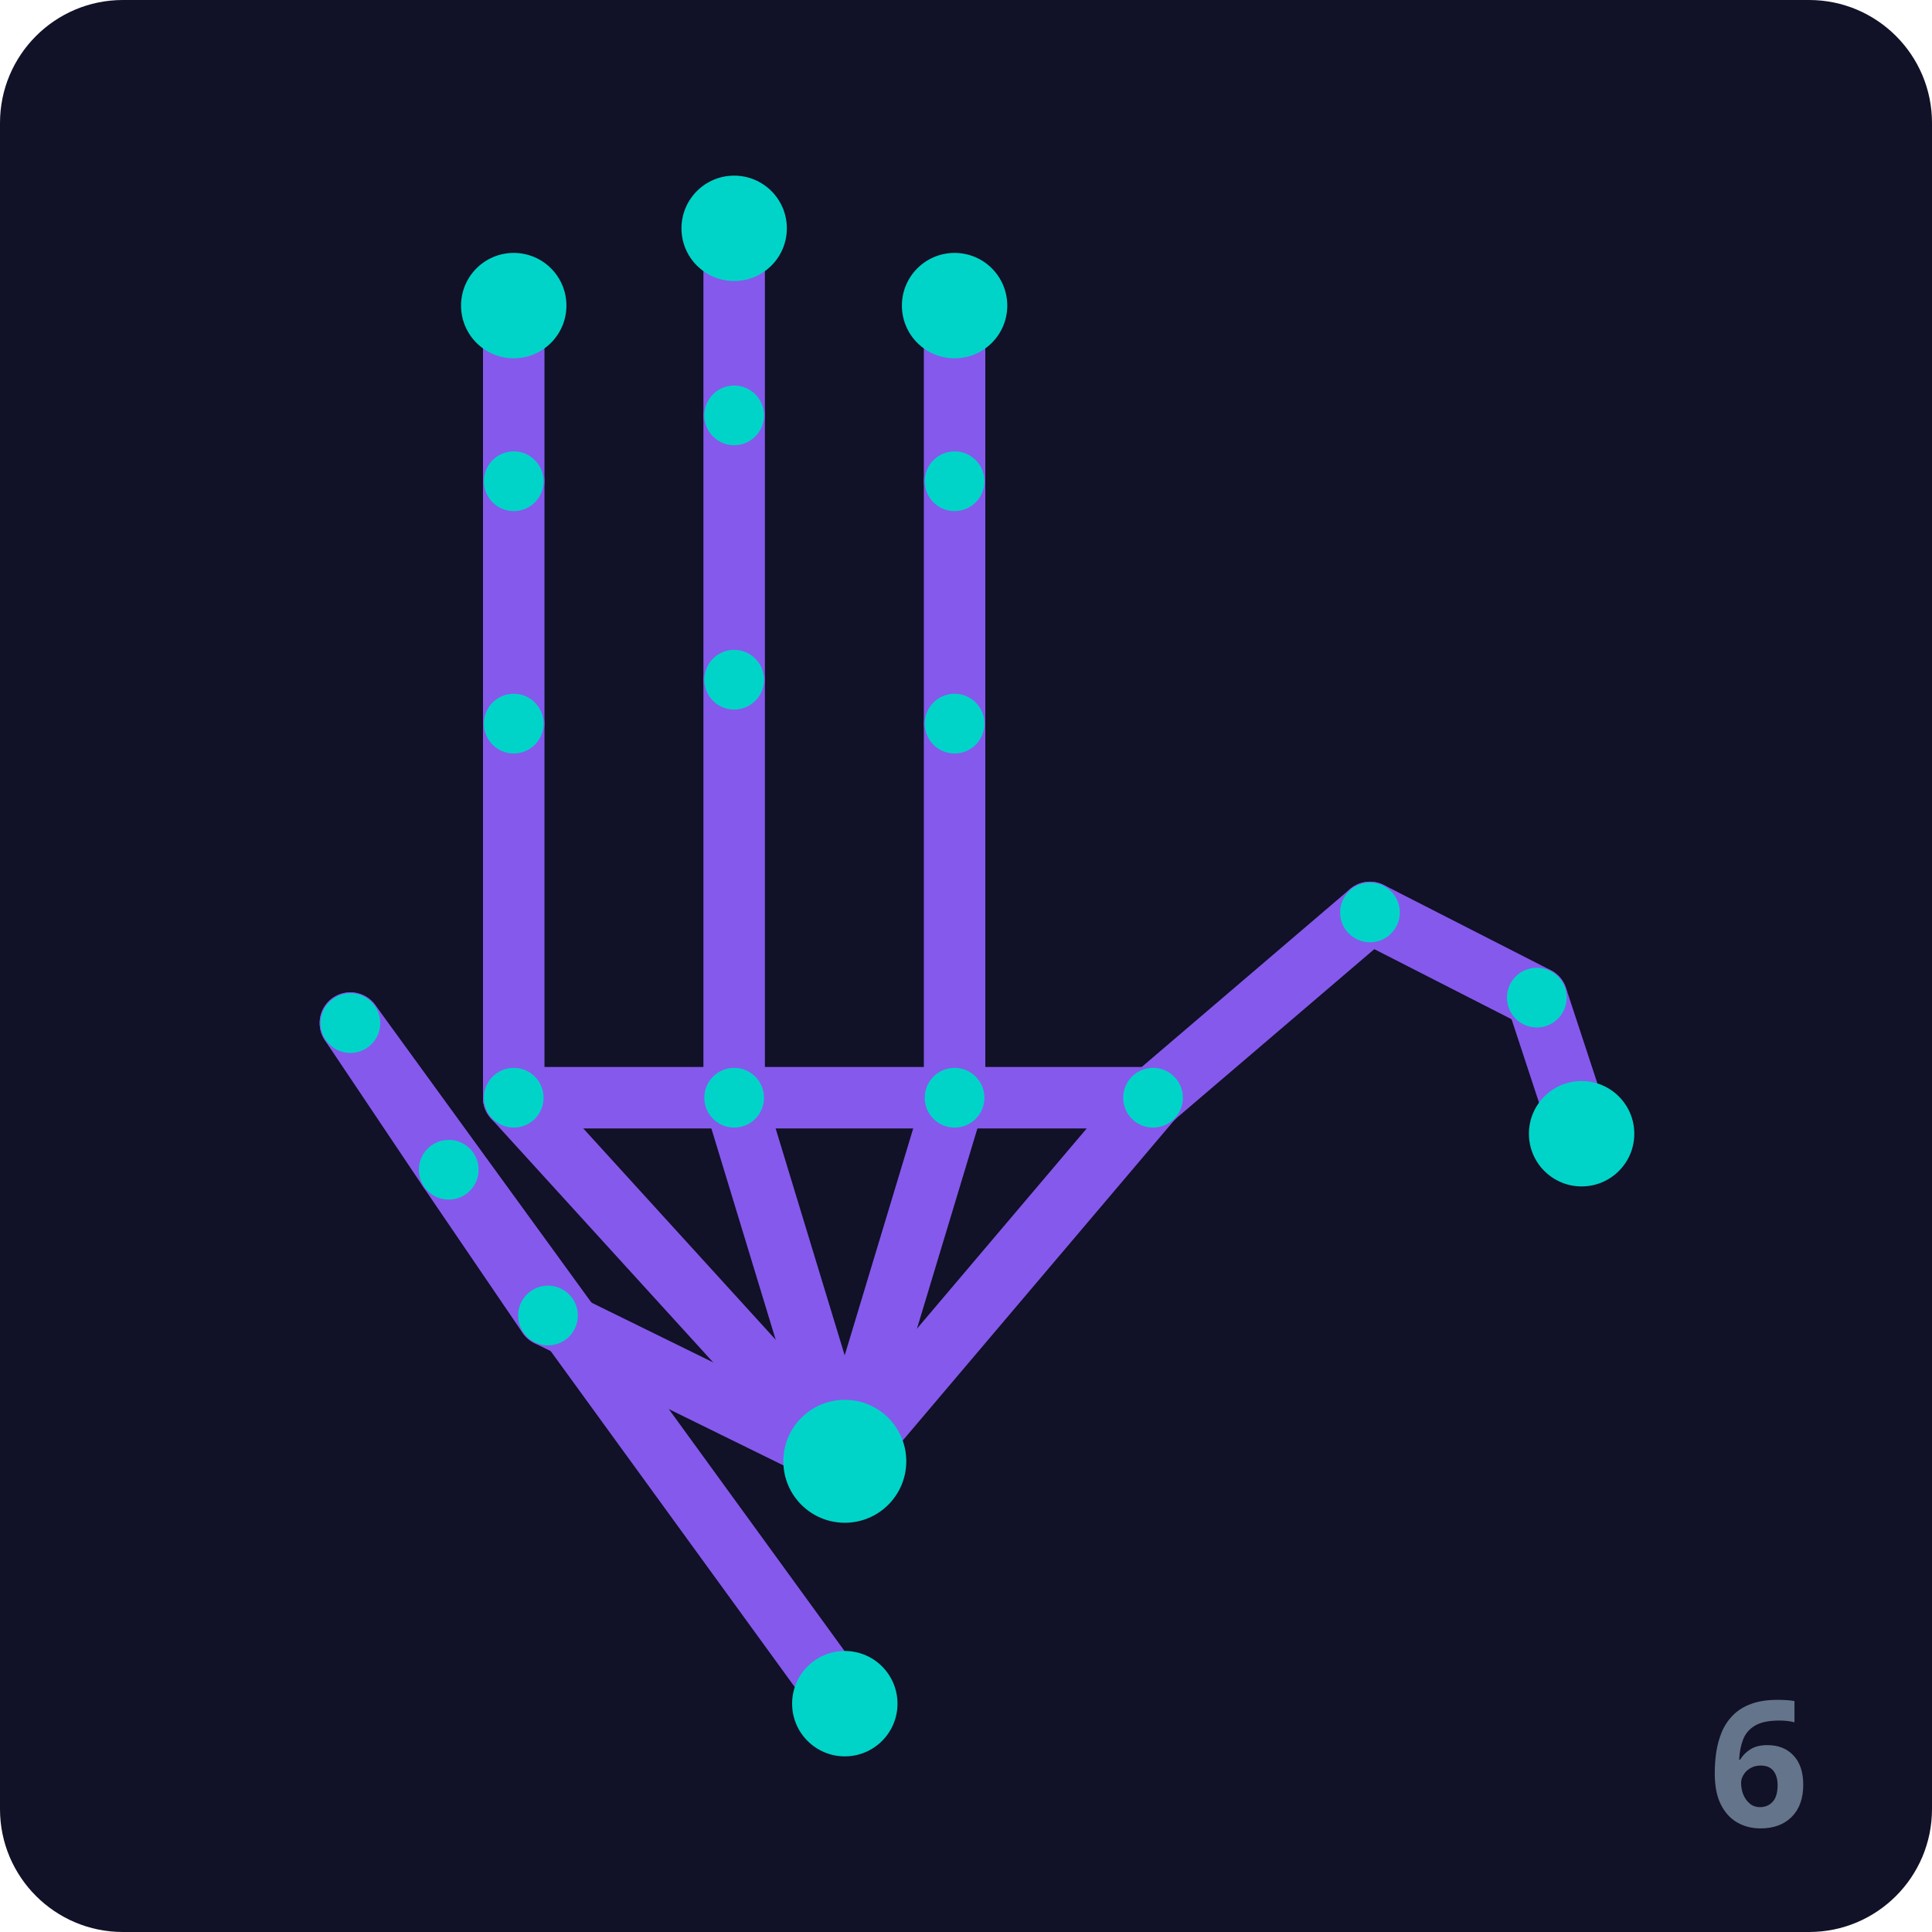
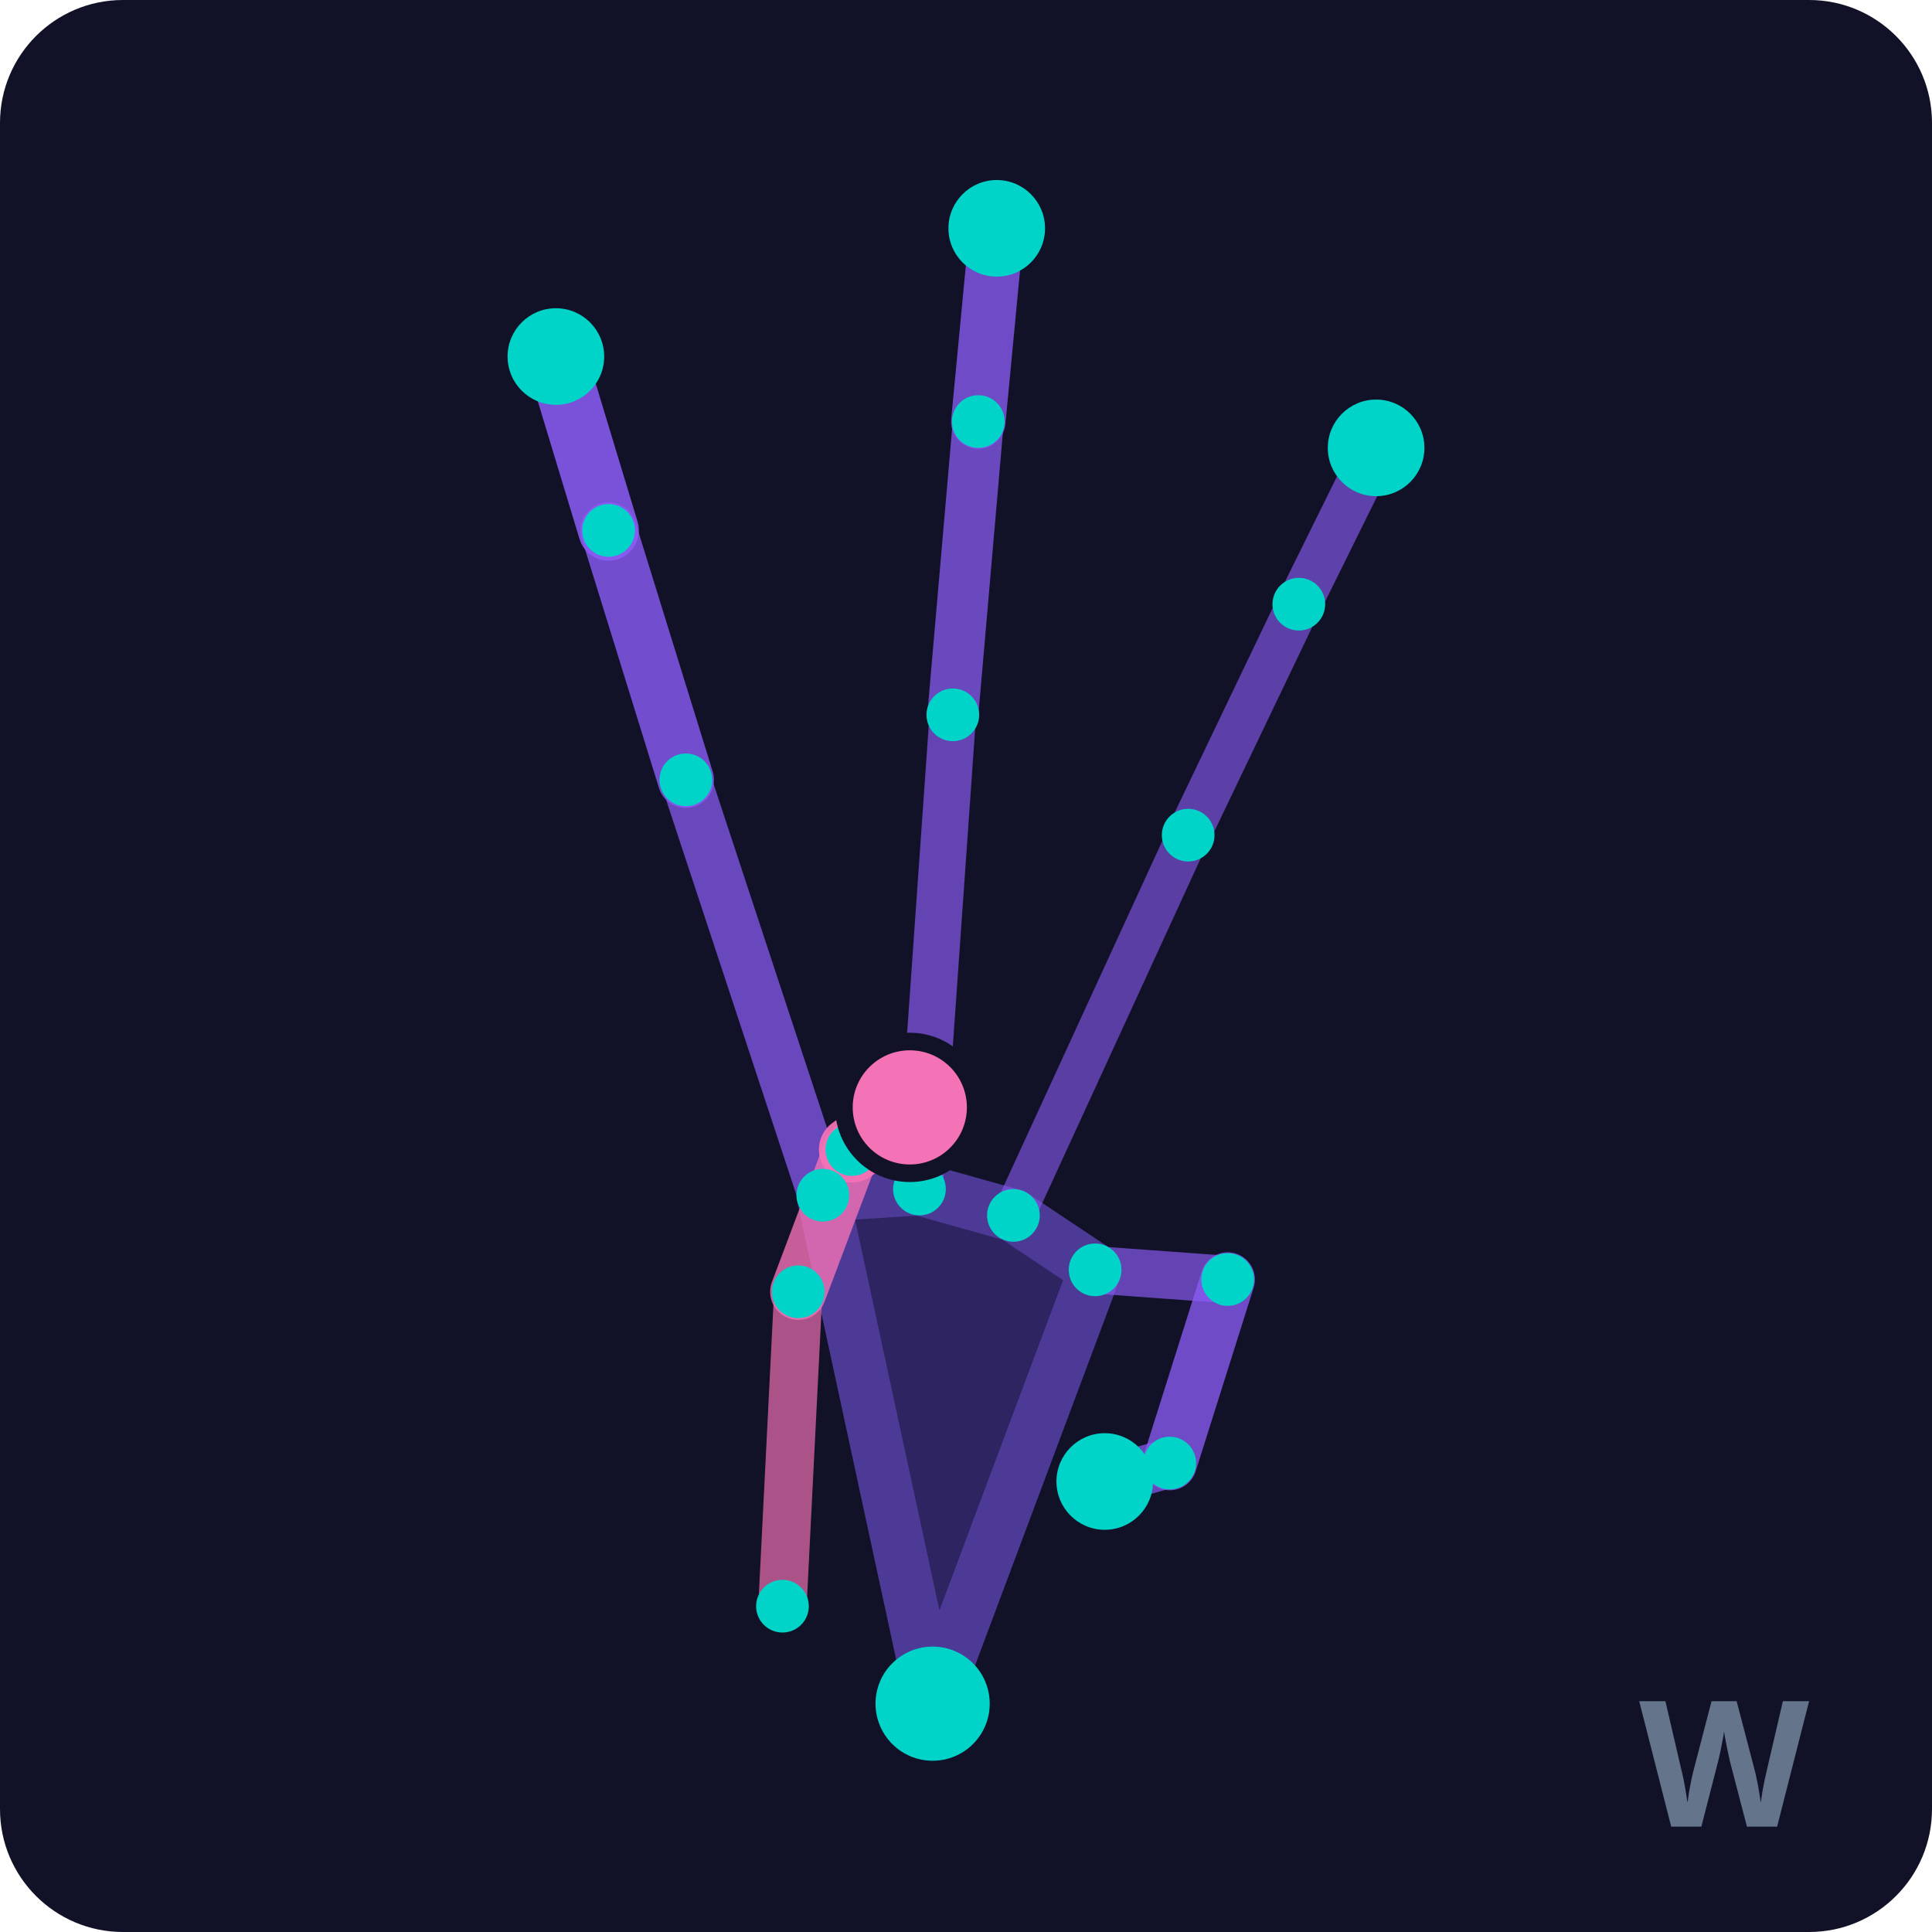
- <svg xmlns="http://www.w3.org/2000/svg" viewBox="0 0 220 220" width="220" height="220" role="img" aria-label="ASL handshape for 6">
+ <svg xmlns="http://www.w3.org/2000/svg" viewBox="0 0 220 220" width="220" height="220" role="img" aria-label="ASL handshape for W">
  <rect width="220" height="220" rx="14" fill="#111127" />
-   <g stroke="#8b5cf6" stroke-width="7" stroke-linecap="round" opacity="0.95">
-     <line x1="96.2" y1="166.4" x2="62.4" y2="149.8" />
-     <line x1="62.4" y1="149.8" x2="51.1" y2="133.2" />
-     <line x1="51.1" y1="133.2" x2="39.9" y2="116.5" />
-     <line x1="39.9" y1="116.5" x2="96.2" y2="194.0" />
-     <line x1="96.2" y1="166.4" x2="58.5" y2="125.0" />
-     <line x1="58.5" y1="125.0" x2="58.5" y2="82.4" />
-     <line x1="58.5" y1="82.4" x2="58.5" y2="54.8" />
-     <line x1="58.5" y1="54.8" x2="58.5" y2="34.8" />
-     <line x1="96.2" y1="166.4" x2="83.6" y2="125.0" />
-     <line x1="83.6" y1="125.0" x2="83.6" y2="77.4" />
-     <line x1="83.6" y1="77.4" x2="83.6" y2="47.3" />
-     <line x1="83.6" y1="47.3" x2="83.6" y2="26.0" />
-     <line x1="96.2" y1="166.4" x2="108.7" y2="125.0" />
-     <line x1="108.7" y1="125.0" x2="108.7" y2="82.4" />
-     <line x1="108.7" y1="82.4" x2="108.7" y2="54.8" />
-     <line x1="108.7" y1="54.8" x2="108.7" y2="34.8" />
-     <line x1="96.2" y1="166.4" x2="131.3" y2="125.0" />
-     <line x1="131.3" y1="125.0" x2="156.0" y2="103.9" />
-     <line x1="156.0" y1="103.9" x2="175.0" y2="113.6" />
-     <line x1="175.0" y1="113.6" x2="180.1" y2="129.1" />
-     <line x1="58.5" y1="125.0" x2="83.6" y2="125.0" />
-     <line x1="83.6" y1="125.0" x2="108.7" y2="125.0" />
-     <line x1="108.7" y1="125.0" x2="131.3" y2="125.0" />
+   <polygon points="106.2,194.0 93.7,136.1 104.7,135.4 115.4,138.4 124.7,144.6" fill="#2e2461" stroke="#4c3a96" stroke-width="6" stroke-linejoin="round" />
+   <line x1="115.4" y1="138.4" x2="135.3" y2="95.1" stroke="#8b5cf6" stroke-width="4.8" stroke-linecap="round" opacity="0.60" />
+   <line x1="135.3" y1="95.1" x2="147.9" y2="68.8" stroke="#8b5cf6" stroke-width="5.0" stroke-linecap="round" opacity="0.62" />
+   <line x1="147.9" y1="68.8" x2="156.7" y2="51.0" stroke="#8b5cf6" stroke-width="5.1" stroke-linecap="round" opacity="0.64" />
+   <line x1="124.7" y1="144.6" x2="139.8" y2="145.7" stroke="#8b5cf6" stroke-width="5.4" stroke-linecap="round" opacity="0.67" />
+   <line x1="139.8" y1="145.7" x2="133.2" y2="166.6" stroke="#8b5cf6" stroke-width="6.2" stroke-linecap="round" opacity="0.77" />
+   <line x1="133.2" y1="166.6" x2="125.8" y2="168.7" stroke="#8b5cf6" stroke-width="5.6" stroke-linecap="round" opacity="0.70" />
+   <line x1="104.7" y1="135.4" x2="108.5" y2="81.4" stroke="#8b5cf6" stroke-width="5.3" stroke-linecap="round" opacity="0.67" />
+   <line x1="108.5" y1="81.4" x2="111.4" y2="48.0" stroke="#8b5cf6" stroke-width="5.8" stroke-linecap="round" opacity="0.73" />
+   <line x1="111.4" y1="48.0" x2="113.5" y2="26.0" stroke="#8b5cf6" stroke-width="6.2" stroke-linecap="round" opacity="0.77" />
+   <line x1="93.7" y1="136.1" x2="78.1" y2="88.8" stroke="#8b5cf6" stroke-width="5.7" stroke-linecap="round" opacity="0.72" />
+   <line x1="78.1" y1="88.8" x2="69.3" y2="60.4" stroke="#8b5cf6" stroke-width="6.4" stroke-linecap="round" opacity="0.80" />
+   <line x1="69.3" y1="60.4" x2="63.3" y2="40.6" stroke="#8b5cf6" stroke-width="6.9" stroke-linecap="round" opacity="0.86" />
+   <line x1="89.1" y1="182.9" x2="90.9" y2="147.1" stroke="#f472b6" stroke-width="5.5" stroke-linecap="round" opacity="0.68" />
+   <line x1="90.9" y1="147.1" x2="97.0" y2="130.9" stroke="#f472b6" stroke-width="6.4" stroke-linecap="round" opacity="0.80" />
+   <line x1="97.0" y1="130.9" x2="103.6" y2="126.1" stroke="#f472b6" stroke-width="7.5" stroke-linecap="round" opacity="0.94" />
+   <g fill="#00d4c8">
+     <circle cx="106.2" cy="194.0" r="6.5" />
+     <circle cx="89.1" cy="182.9" r="3.0" />
+     <circle cx="90.9" cy="147.1" r="3.0" />
+     <circle cx="97.0" cy="130.9" r="3.0" />
+     <circle cx="93.7" cy="136.1" r="3.0" />
+     <circle cx="78.1" cy="88.8" r="3.0" />
+     <circle cx="69.3" cy="60.4" r="3.0" />
+     <circle cx="63.3" cy="40.6" r="5.5" />
+     <circle cx="104.7" cy="135.4" r="3.0" />
+     <circle cx="108.5" cy="81.4" r="3.0" />
+     <circle cx="111.4" cy="48.0" r="3.0" />
+     <circle cx="113.5" cy="26.0" r="5.5" />
+     <circle cx="115.4" cy="138.4" r="3.0" />
+     <circle cx="135.3" cy="95.1" r="3.0" />
+     <circle cx="147.9" cy="68.8" r="3.0" />
+     <circle cx="156.7" cy="51.0" r="5.5" />
+     <circle cx="124.7" cy="144.6" r="3.0" />
+     <circle cx="139.8" cy="145.7" r="3.0" />
+     <circle cx="133.2" cy="166.6" r="3.0" />
+     <circle cx="125.8" cy="168.7" r="5.5" />
  </g>
-   <g fill="#00d4c8">
-     <circle cx="96.2" cy="166.4" r="7.0" />
-     <circle cx="62.4" cy="149.8" r="3.4" />
-     <circle cx="51.1" cy="133.2" r="3.4" />
-     <circle cx="39.9" cy="116.5" r="3.4" />
-     <circle cx="96.2" cy="194.0" r="6.0" />
-     <circle cx="58.5" cy="125.0" r="3.4" />
-     <circle cx="58.5" cy="82.4" r="3.4" />
-     <circle cx="58.5" cy="54.8" r="3.4" />
-     <circle cx="58.5" cy="34.8" r="6.0" />
-     <circle cx="83.6" cy="125.0" r="3.4" />
-     <circle cx="83.6" cy="77.4" r="3.4" />
-     <circle cx="83.6" cy="47.3" r="3.4" />
-     <circle cx="83.6" cy="26.0" r="6.0" />
-     <circle cx="108.7" cy="125.0" r="3.4" />
-     <circle cx="108.7" cy="82.4" r="3.4" />
-     <circle cx="108.7" cy="54.8" r="3.4" />
-     <circle cx="108.7" cy="34.8" r="6.0" />
-     <circle cx="131.3" cy="125.0" r="3.4" />
-     <circle cx="156.0" cy="103.9" r="3.4" />
-     <circle cx="175.0" cy="113.6" r="3.4" />
-     <circle cx="180.1" cy="129.1" r="6.0" />
-   </g>
-   <text x="206" y="208" text-anchor="end" fill="#64748b" font-family="system-ui, sans-serif" font-size="20" font-weight="600">6</text>
+   <circle cx="103.6" cy="126.1" r="7.5" fill="#f472b6" stroke="#111127" stroke-width="2" />
+   <text x="206" y="208" text-anchor="end" fill="#64748b" font-family="system-ui, sans-serif" font-size="20" font-weight="600">W</text>
</svg>
